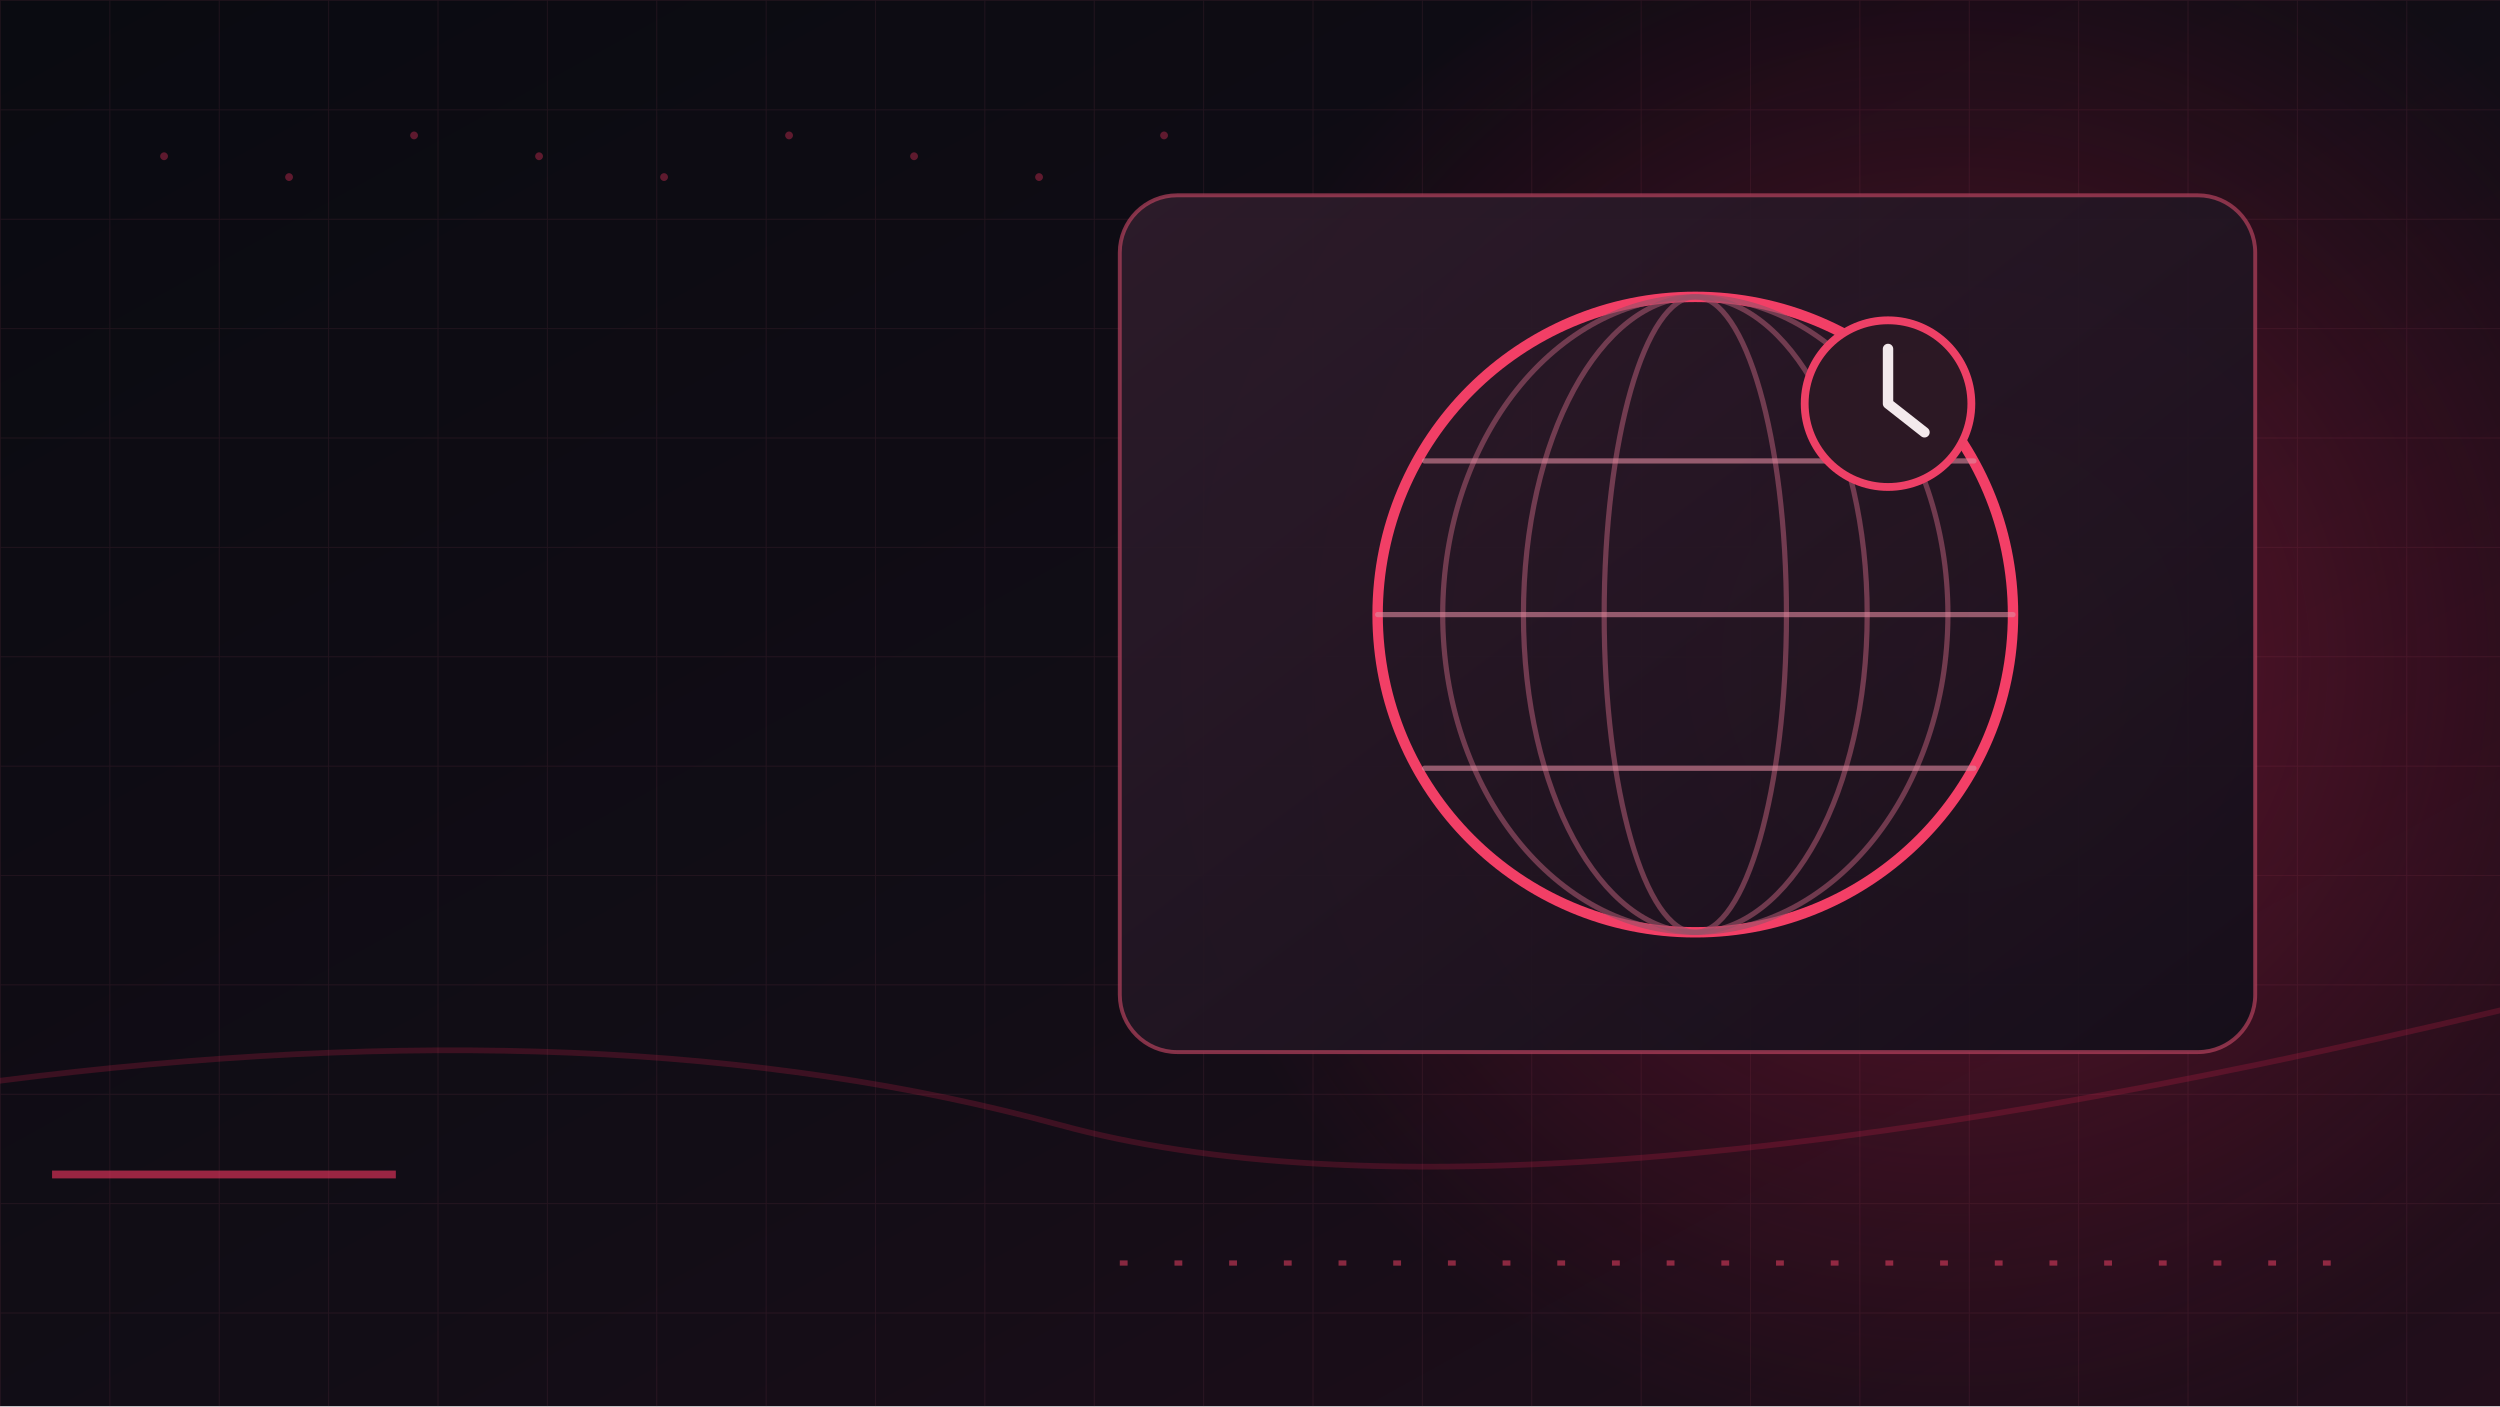
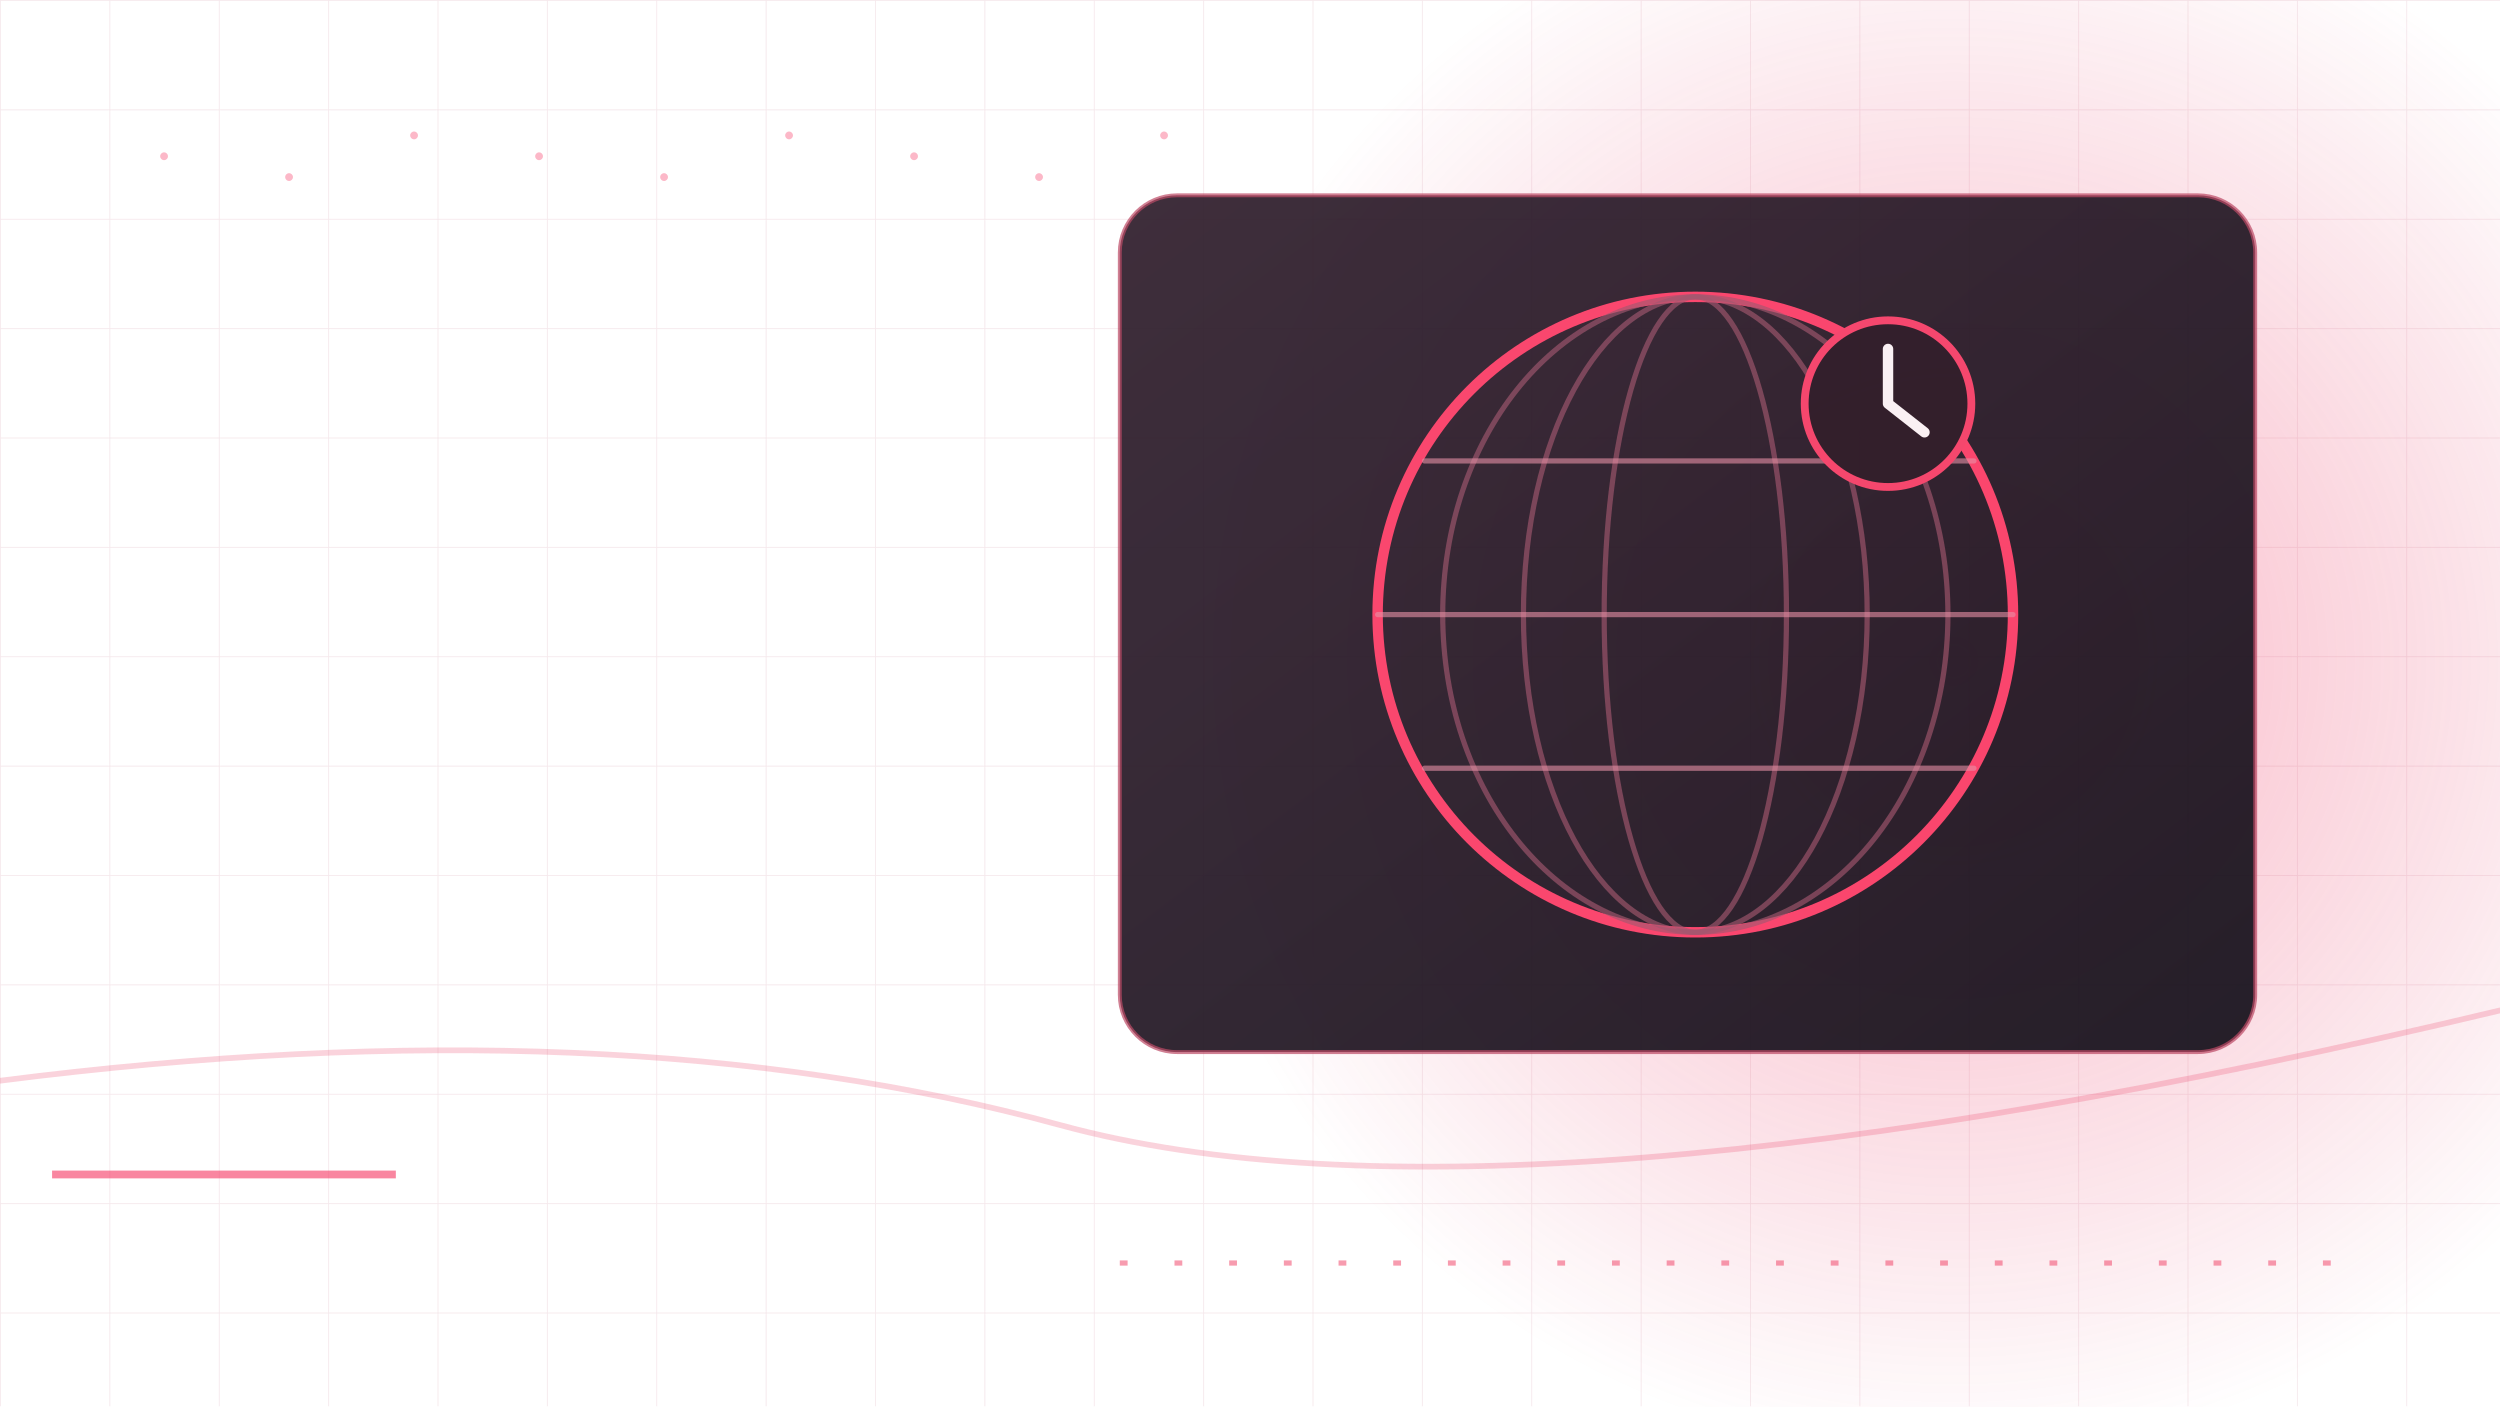
<svg xmlns="http://www.w3.org/2000/svg" width="960" height="540" viewBox="0 0 960 540" role="img" aria-labelledby="title desc">
  <defs>
    <linearGradient id="bg" x1="0" y1="0" x2="1" y2="1">
      <stop stop-color="#0a0b11" />
      <stop offset=".55" stop-color="#120d16" />
      <stop offset="1" stop-color="#220e1b" />
    </linearGradient>
    <linearGradient id="glass" x1="0" y1="0" x2="1" y2="1">
      <stop stop-color="#2f1c2b" stop-opacity=".96" />
      <stop offset="1" stop-color="#130f19" stop-opacity=".96" />
    </linearGradient>
    <linearGradient id="red" x1="0" y1="0" x2=".9" y2="1">
      <stop stop-color="#ff698c" />
      <stop offset=".42" stop-color="#ff2145" />
      <stop offset="1" stop-color="#a70735" />
    </linearGradient>
    <radialGradient id="glow">
      <stop stop-color="#fa315d" stop-opacity=".35" />
      <stop offset="1" stop-color="#d80c40" stop-opacity="0" />
    </radialGradient>
    <pattern id="grid" width="42" height="42" patternUnits="userSpaceOnUse">
      <path d="M42 0H0V42" fill="none" stroke="#b34b68" stroke-width=".65" opacity=".28" />
    </pattern>
  </defs>
-   <rect x="0" y="0" width="960" height="540" fill="url(#bg)" />
+   <rect x="0" y="0" width="960" height="540" fill="none" />
  <rect x="0" y="0" width="960" height="540" fill="url(#grid)" opacity=".45" />
  <circle cx="750" cy="254" r="305" fill="url(#glow)" />
  <path d="M0 415Q235 385 407 432T960 388" fill="none" stroke="#e7244e" stroke-width="2.2" stroke-linecap="round" stroke-linejoin="round" opacity=".2" />
  <circle cx="63" cy="60" r="1.5" fill="#f73460" opacity=".35" />
  <circle cx="111" cy="68" r="1.5" fill="#f73460" opacity=".35" />
  <circle cx="159" cy="52" r="1.5" fill="#f73460" opacity=".35" />
  <circle cx="207" cy="60" r="1.5" fill="#f73460" opacity=".35" />
  <circle cx="255" cy="68" r="1.5" fill="#f73460" opacity=".35" />
  <circle cx="303" cy="52" r="1.5" fill="#f73460" opacity=".35" />
  <circle cx="351" cy="60" r="1.5" fill="#f73460" opacity=".35" />
  <circle cx="399" cy="68" r="1.5" fill="#f73460" opacity=".35" />
  <circle cx="447" cy="52" r="1.5" fill="#f73460" opacity=".35" />
  <g opacity=".96">
    <g transform="translate(430 75) scale(1)">
      <rect x="0" y="0" width="436" height="329" fill="url(#glass)" rx="22" stroke="#b94360" stroke-opacity=".7" stroke-width="1.5" />
      <circle cx="221" cy="161" r="122" fill="none" stroke="#fa4169" stroke-width="4" />
      <ellipse cx="221" cy="161" rx="35" ry="122" fill="none" stroke="#9e516a" stroke-width="2" opacity=".65" />
      <ellipse cx="221" cy="161" rx="66" ry="122" fill="none" stroke="#9e516a" stroke-width="2" opacity=".65" />
      <ellipse cx="221" cy="161" rx="97" ry="122" fill="none" stroke="#9e516a" stroke-width="2" opacity=".65" />
      <path d="M99 161H343M117 102H328M117 220H328" fill="none" stroke="#e68da3" stroke-width="2" stroke-linecap="round" stroke-linejoin="round" opacity=".6" />
      <circle cx="295" cy="80" r="32" fill="#2b1824" stroke="#f54269" stroke-width="3" />
      <path d="M295 80V59M295 80L309 91" fill="none" stroke="#faf1f5" stroke-width="4" stroke-linecap="round" stroke-linejoin="round" />
    </g>
  </g>
  <path d="M430 485H912" stroke="#f04265" stroke-width="2" stroke-dasharray="3 18" opacity=".52" />
  <path d="M20 451H152" stroke="#f53661" stroke-width="3" opacity=".6" />
</svg>
